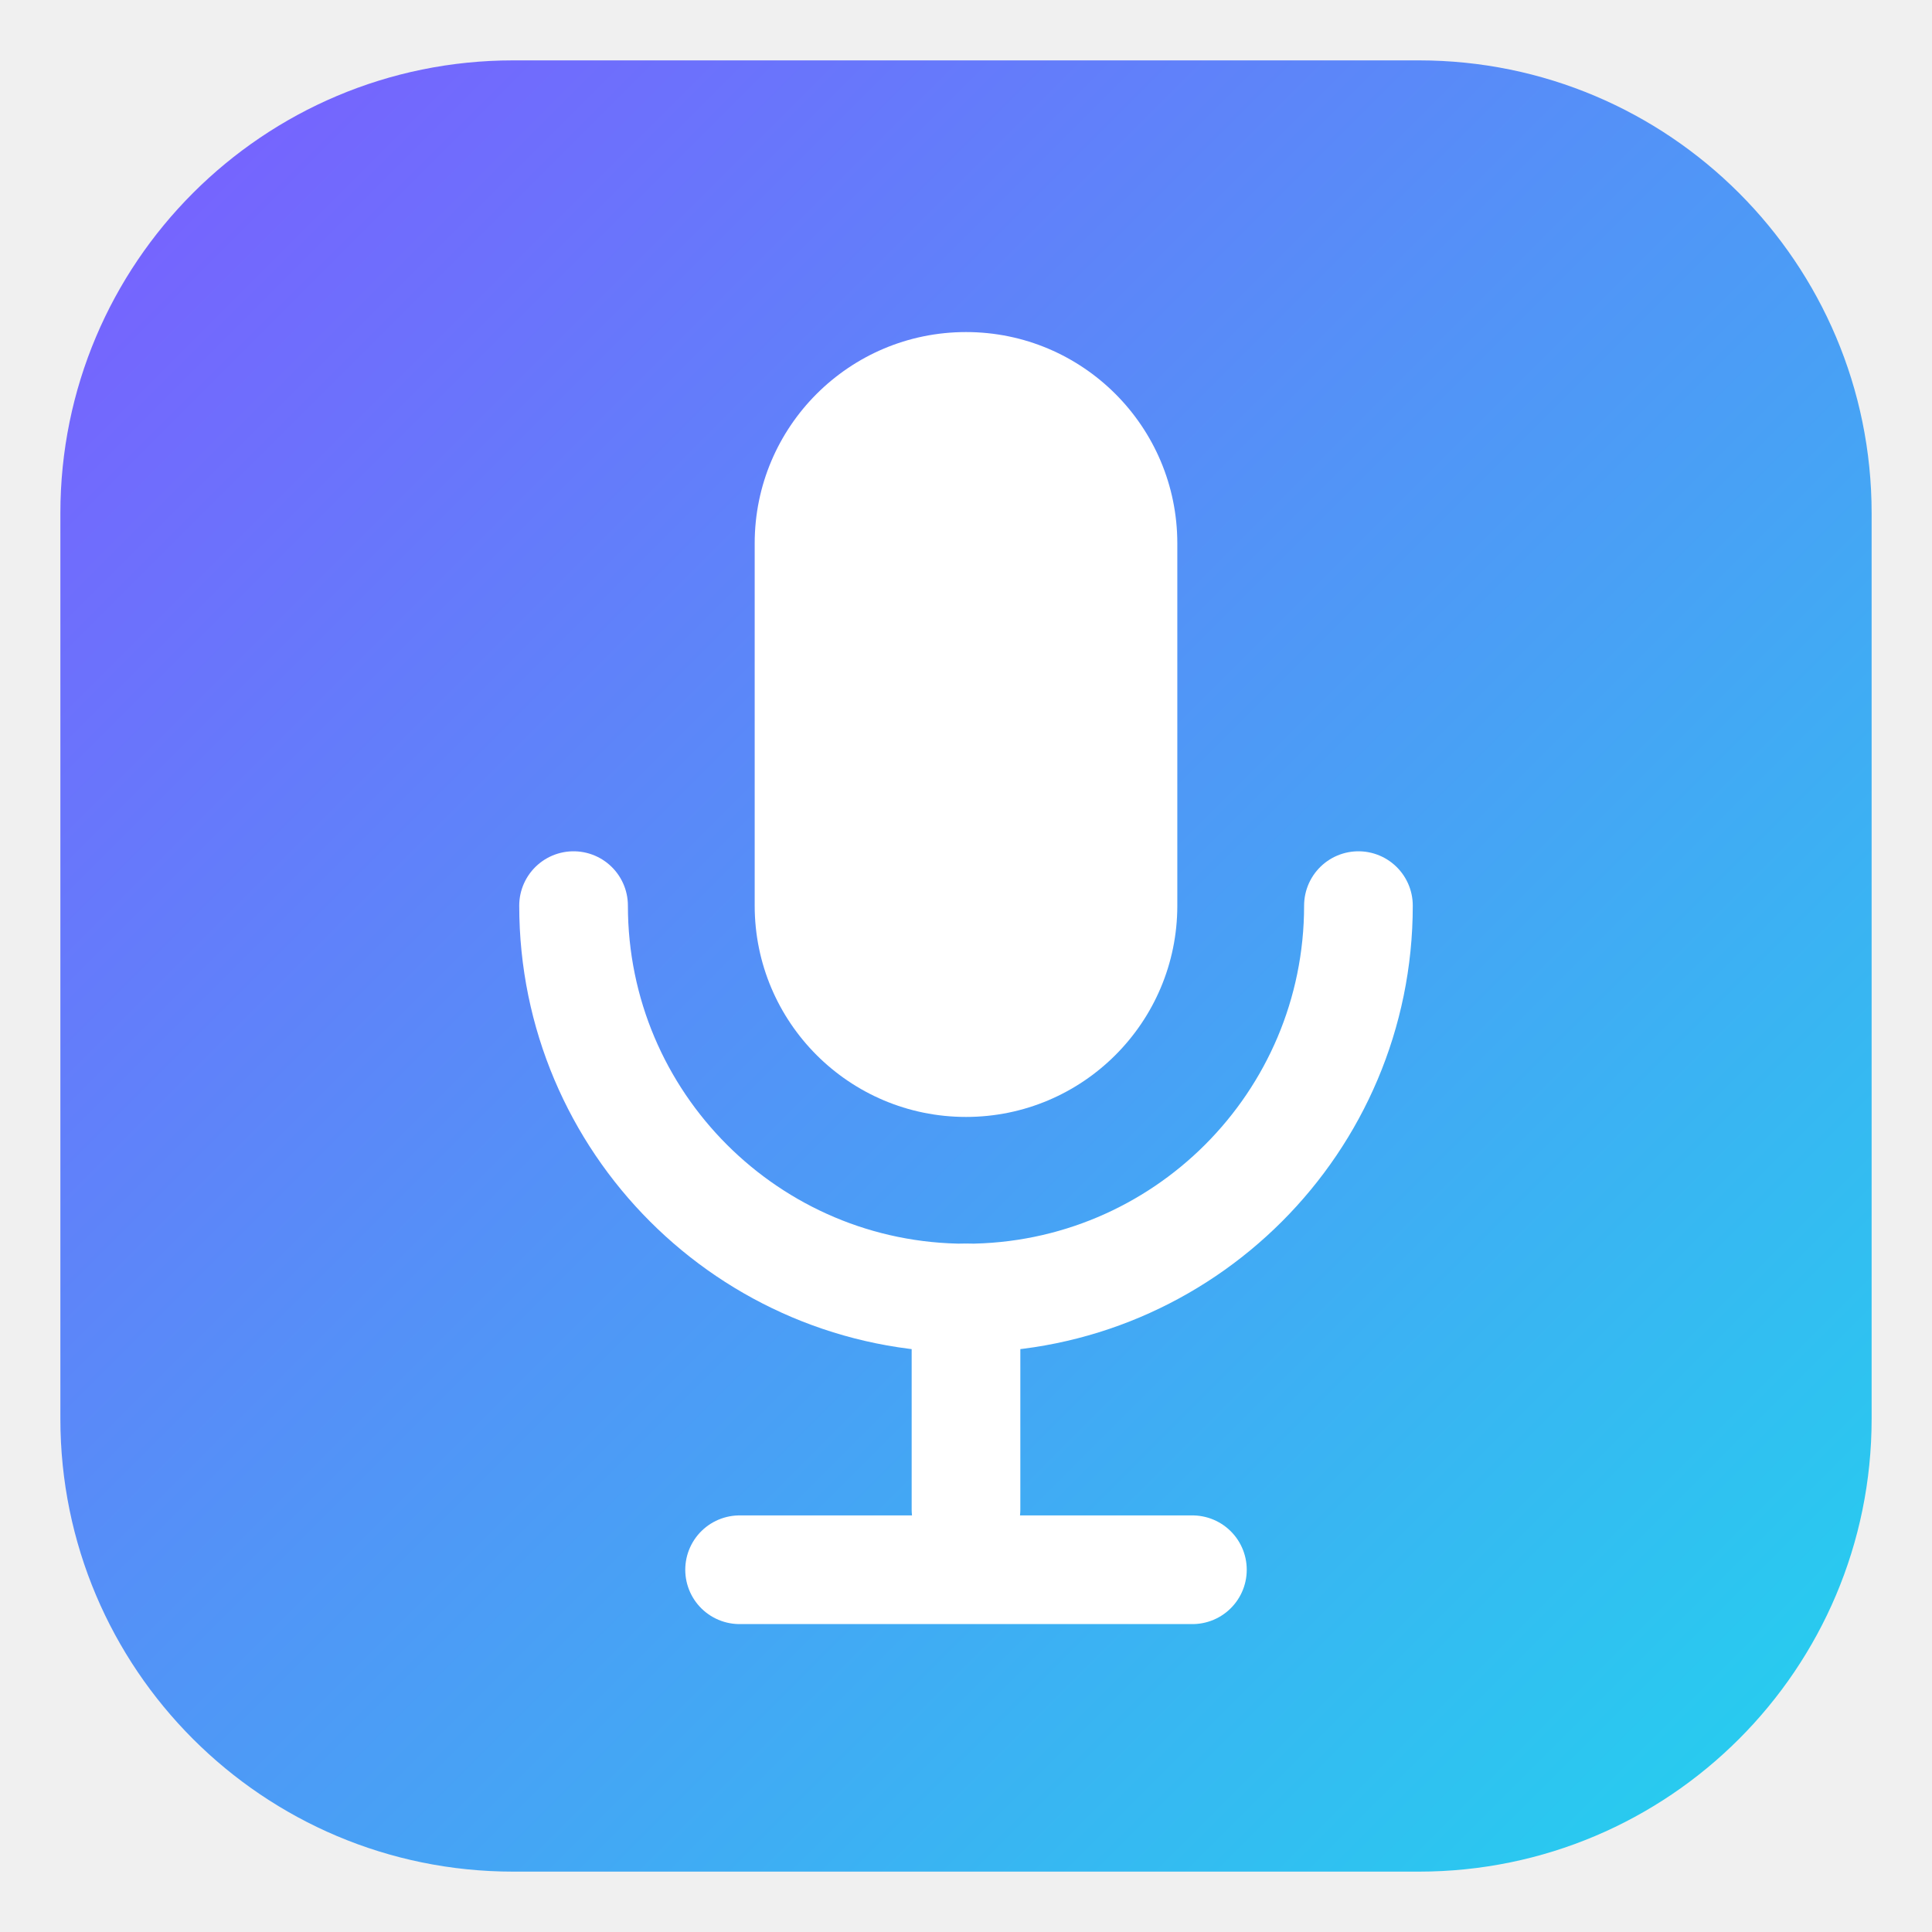
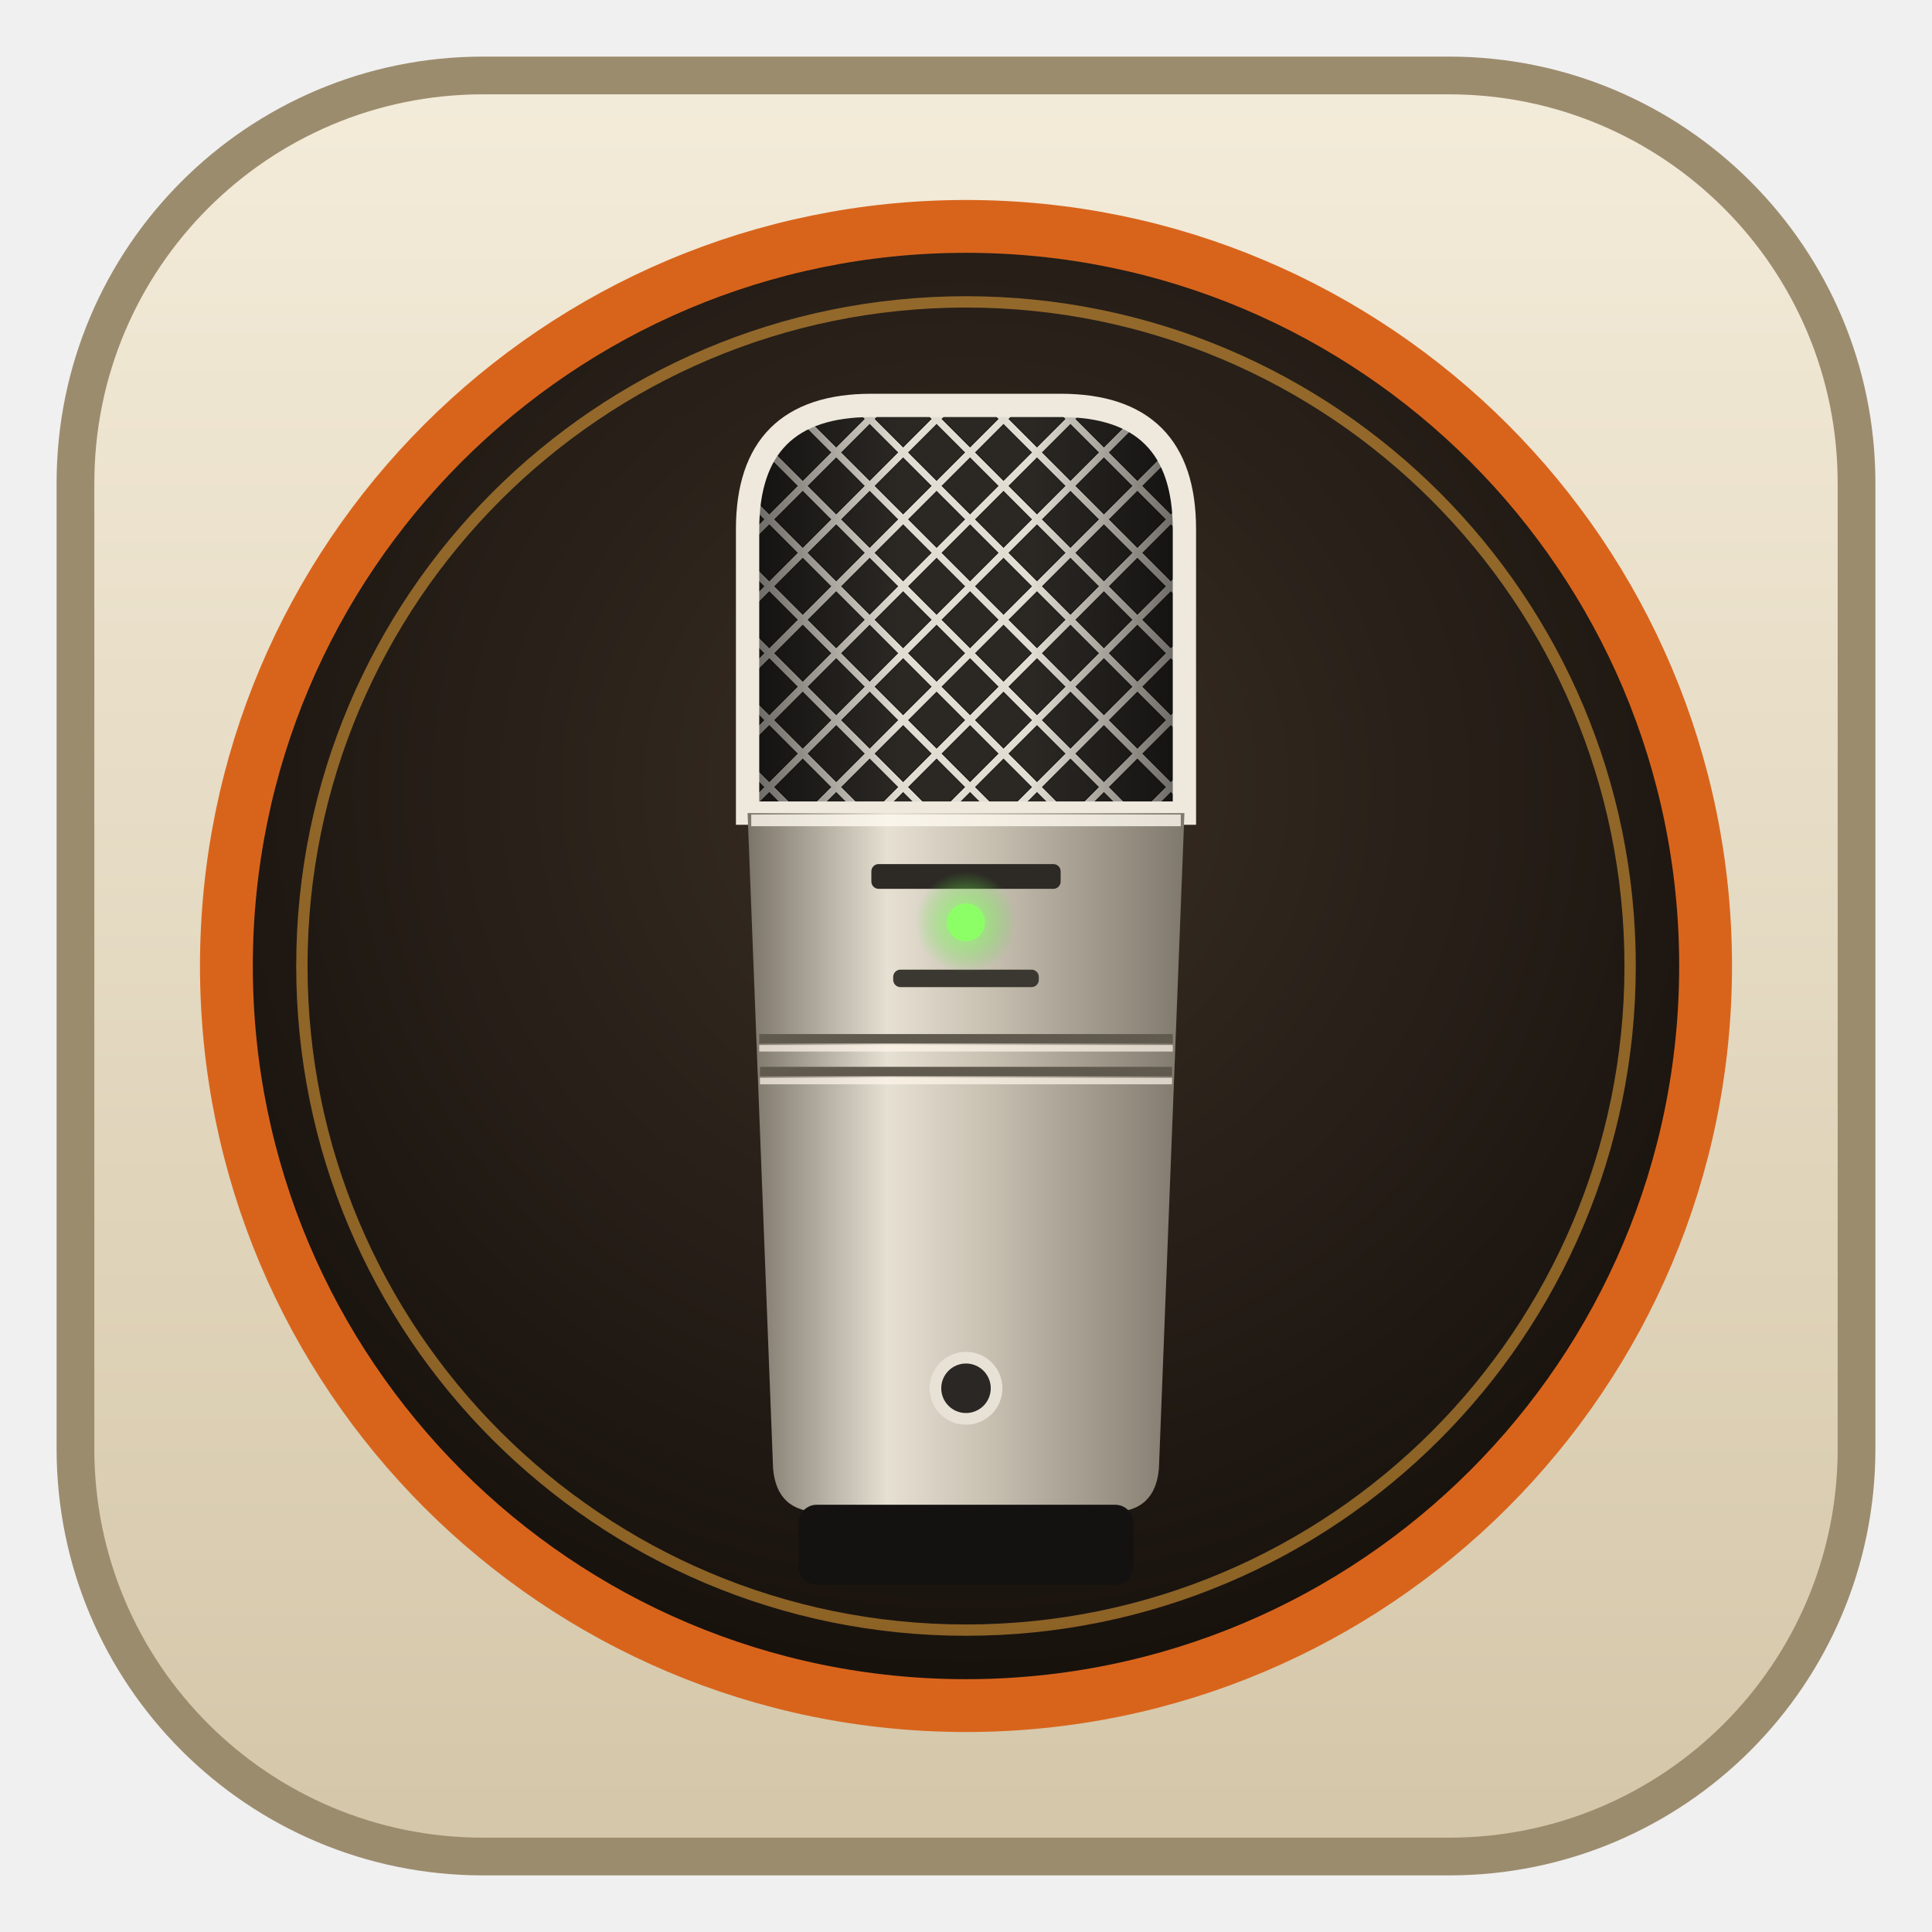
- <svg xmlns="http://www.w3.org/2000/svg" viewBox="0 0 64 64">
+ <svg xmlns="http://www.w3.org/2000/svg" viewBox="0 0 256 256" width="256" height="256">
  <defs>
-     <linearGradient id="g" x1="0" y1="0" x2="1" y2="1">
-       <stop offset="0" stop-color="#7c5cff" />
-       <stop offset="1" stop-color="#22d3ee" />
+     <linearGradient id="body" x1="0" x2="1">
+       <stop offset="0" stop-color="#7b7468" />
+       <stop offset=".32" stop-color="#e6e0d3" />
+       <stop offset=".55" stop-color="#c8c1b2" />
+       <stop offset="1" stop-color="#7f786c" />
    </linearGradient>
+     <linearGradient id="head" x1="0" x2="1">
+       <stop offset="0" stop-color="#000" stop-opacity=".55" />
+       <stop offset=".35" stop-color="#000" stop-opacity="0" />
+       <stop offset=".65" stop-color="#000" stop-opacity="0" />
+       <stop offset="1" stop-color="#000" stop-opacity=".55" />
+     </linearGradient>
+     <pattern id="mesh" width="6.5" height="6.5" patternUnits="userSpaceOnUse" patternTransform="rotate(45)">
+       <rect width="6.5" height="6.5" fill="#2b2824" />
+       <path d="M0 0H6.5M0 0V6.5" stroke="#e2ddd3" stroke-width="1.9" />
+     </pattern>
+     <linearGradient id="enamel" x1="0" y1="0" x2="0" y2="1">
+       <stop offset="0" stop-color="#f4ecda" />
+       <stop offset="1" stop-color="#d4c6a8" />
+     </linearGradient>
+     <radialGradient id="bakelite" cx=".5" cy=".38" r=".7">
+       <stop offset="0" stop-color="#3a2f25" />
+       <stop offset="1" stop-color="#120d09" />
+     </radialGradient>
+     <radialGradient id="vu" cx=".5" cy="1" r="1">
+       <stop offset="0" stop-color="#ffe7b0" />
+       <stop offset=".75" stop-color="#e8aa4c" />
+       <stop offset="1" stop-color="#b8782a" />
+     </radialGradient>
+     <linearGradient id="walnut" x1="0" y1="0" x2="1" y2="1">
+       <stop offset="0" stop-color="#7a4f2e" />
+       <stop offset=".5" stop-color="#5a3820" />
+       <stop offset="1" stop-color="#3e2614" />
+     </linearGradient>
+     <radialGradient id="ledGlow">
+       <stop offset="0" stop-color="#9dff7a" stop-opacity=".9" />
+       <stop offset="1" stop-color="#58e03a" stop-opacity="0" />
+     </radialGradient>
  </defs>
-   <rect x="2" y="2" width="60" height="60" rx="15" fill="url(#g)" />
-   <rect x="25" y="11" width="14" height="26" rx="7" fill="#fff" />
-   <path d="M19 30a13 13 0 0 0 26 0" fill="none" stroke="#fff" stroke-width="3.6" stroke-linecap="round" />
-   <path d="M32 43v7M24.5 52h15" fill="none" stroke="#fff" stroke-width="3.6" stroke-linecap="round" />
+   <rect x="10" y="10" width="236" height="236" rx="54" fill="url(#enamel)" />
+   <rect x="10" y="10" width="236" height="236" rx="54" fill="none" stroke="#9c8c6e" stroke-width="5" />
+   <circle cx="128" cy="128" r="98" fill="url(#bakelite)" />
+   <circle cx="128" cy="128" r="98" fill="none" stroke="#d8641c" stroke-width="7" />
+   <circle cx="128" cy="128" r="88" fill="none" stroke="#ffb23e" stroke-width="1.5" opacity=".5" />
+   <g transform="translate(79.76471 46) scale(0.9647059 0.9647059)">
+     <path d="M20 64V25Q20 8 37 8H63Q80 8 80 25V64Z" fill="url(#mesh)" />
+     <path d="M20 64V25Q20 8 37 8H63Q80 8 80 25V64Z" fill="url(#head)" />
+     <path d="M20 64V25Q20 8 37 8H63Q80 8 80 25V64Z" fill="none" stroke="#efe9dd" stroke-width="3.2" />
+     <path d="M20 64H80L76.5 154Q76 160 70 160H30Q24 160 23.5 154Z" fill="url(#body)" />
+     <path d="M20.5 65H79.5" stroke="#fffaf0" stroke-width="1.6" opacity=".8" />
+     <rect x="37" y="71" width="26" height="3.4" rx="1" fill="#2d2a25" />
+     <rect x="40" y="85.5" width="20" height="2.4" rx="1" fill="#3b3731" />
+     <path d="M21.6 95H78.4M21.7 99.5H78.3" stroke="#5f594e" stroke-width="1.3" />
+     <path d="M21.6 96.3H78.4M21.7 100.8H78.3" stroke="#fff7ea" stroke-width=".9" opacity=".7" />
+     <circle cx="50" cy="143" r="4.2" fill="#2a2724" stroke="#e8e2d6" stroke-width="1.6" />
+     <circle cx="50" cy="79" r="7" fill="url(#ledGlow)" />
+     <circle cx="50" cy="79" r="2.6" fill="#8dff66" />
+     <rect x="27" y="159" width="46" height="11" rx="2.5" fill="#141210" />
+   </g>
</svg>
